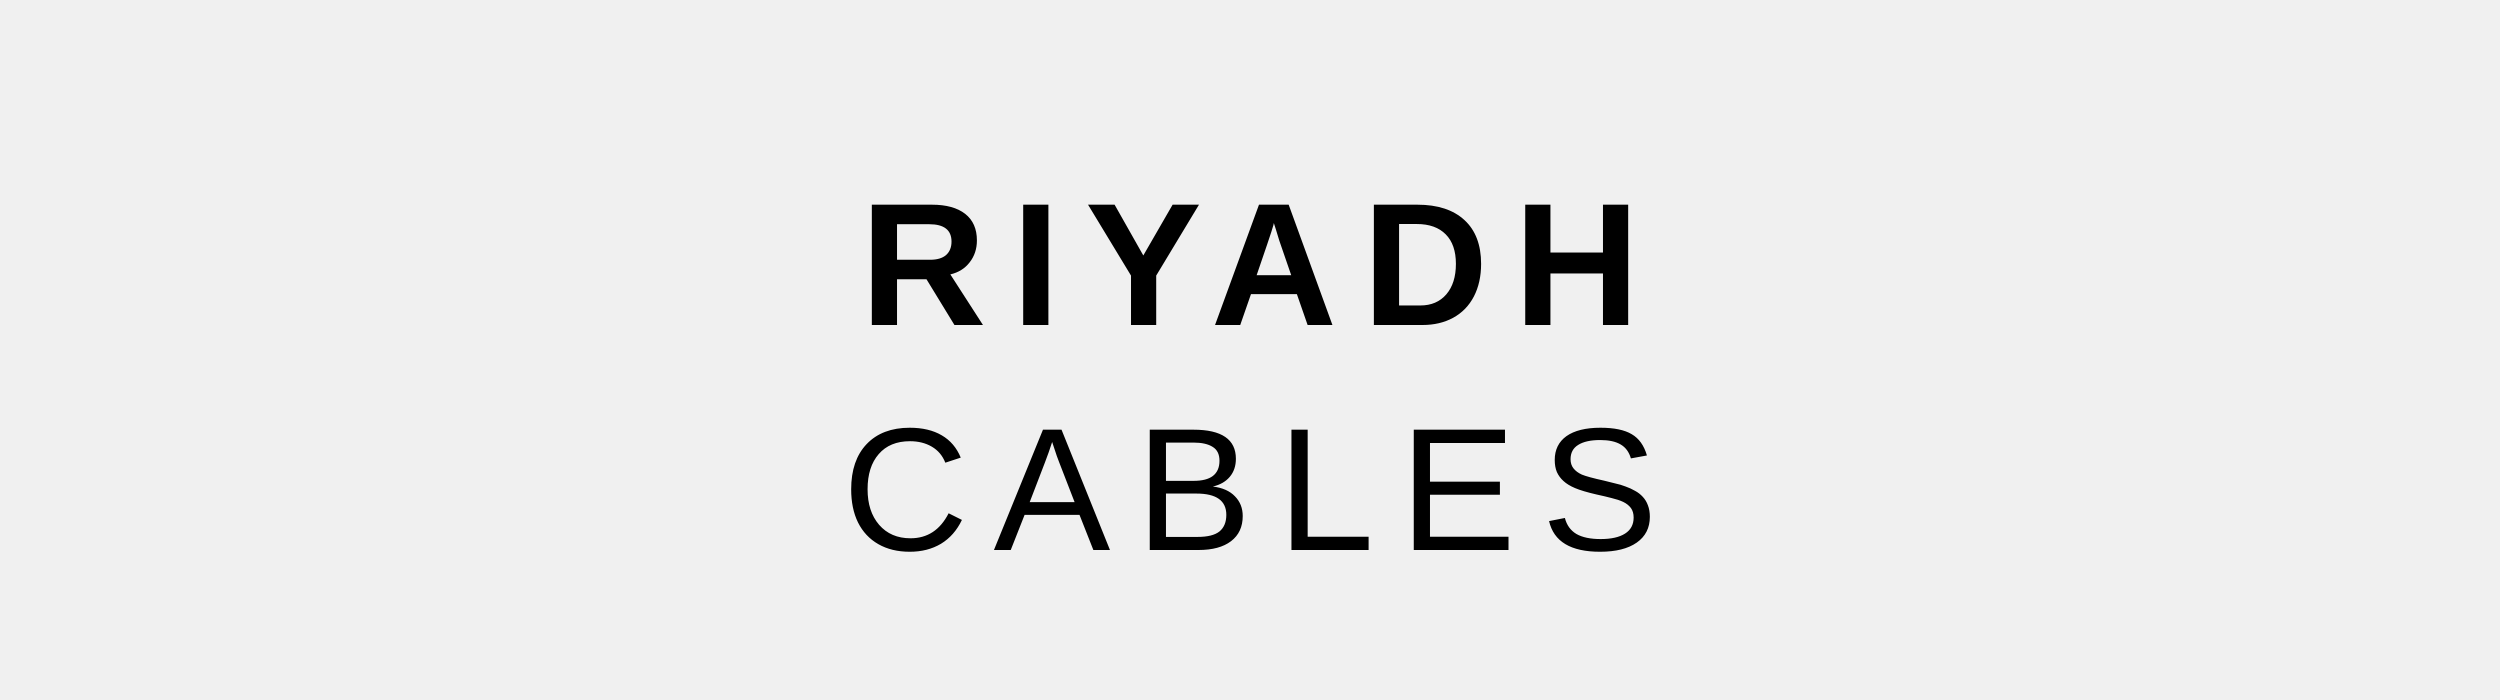
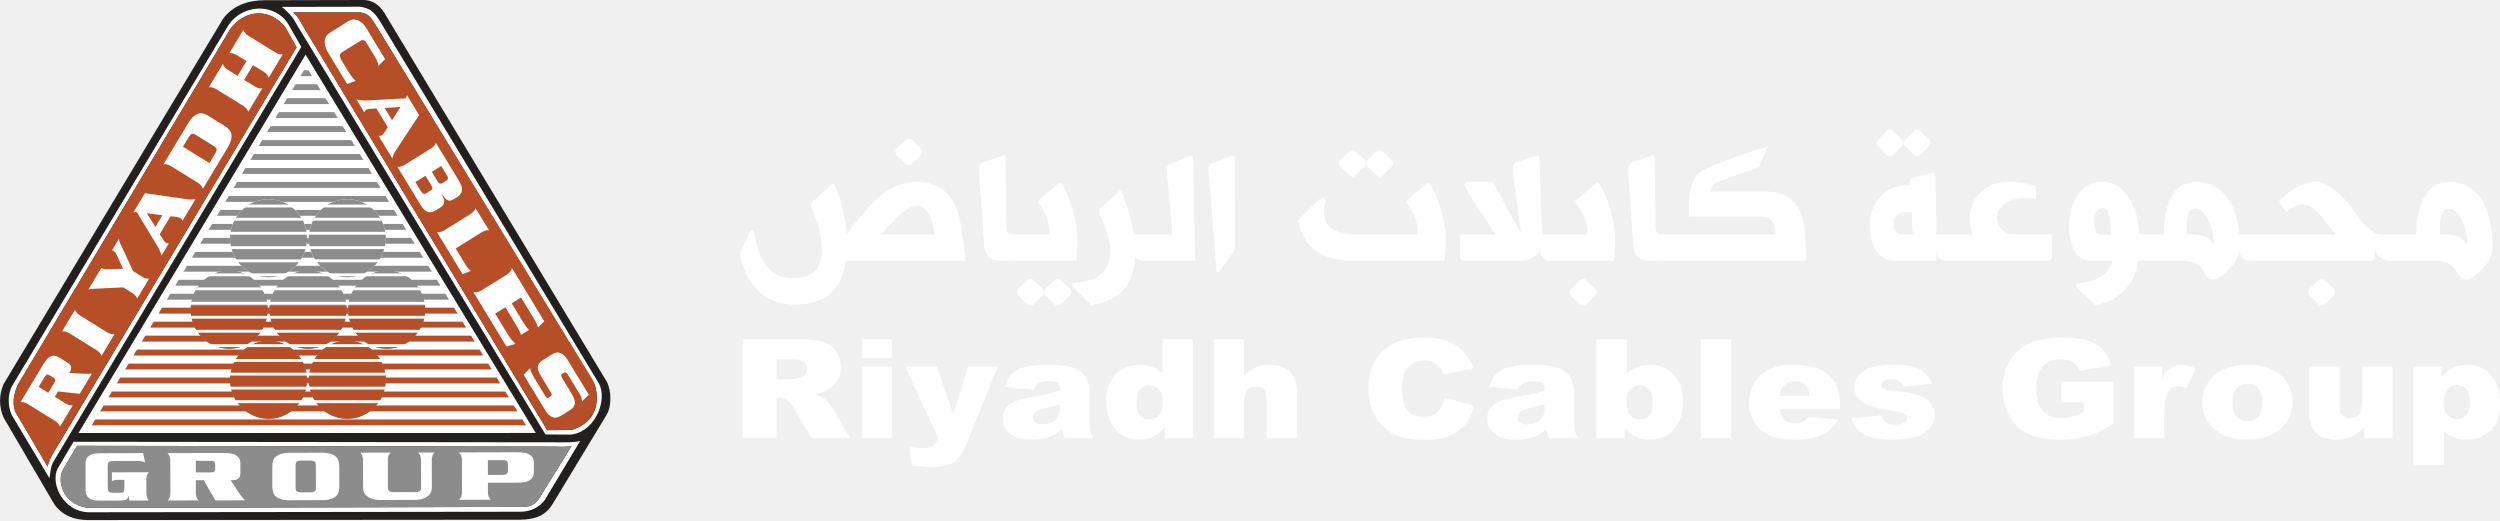
- <svg xmlns="http://www.w3.org/2000/svg" viewBox="0 0 200 56" fill="none">
-   <text x="100" y="26" font-family="Arial,Helvetica,sans-serif" font-size="14" font-weight="700" letter-spacing="2" fill="currentColor" text-anchor="middle">RIYADH</text>
-   <text x="100" y="44" font-family="Arial,Helvetica,sans-serif" font-size="14" font-weight="400" letter-spacing="2" fill="currentColor" text-anchor="middle">CABLES</text>
+ <svg xmlns="http://www.w3.org/2000/svg" id="Layer_1" data-name="Layer 1" viewBox="0 0 778.76 162">
+   <defs>
+     <style> .cls-1 { clip-path: url(#clippath-6); } .cls-2 { clip-path: url(#clippath-7); } .cls-3, .cls-4 { fill: #b64e27; } .cls-4, .cls-5, .cls-6, .cls-7 { fill-rule: evenodd; } .cls-8 { clip-path: url(#clippath-4); } .cls-9 { fill: #231f20; } .cls-10 { clip-path: url(#clippath-9); } .cls-11 { clip-path: url(#clippath-10); } .cls-12, .cls-5 { fill: #fff; } .cls-13 { clip-path: url(#clippath-11); } .cls-14 { fill: none; } .cls-15 { clip-path: url(#clippath-1); } .cls-16 { clip-path: url(#clippath-5); } .cls-17 { clip-path: url(#clippath-8); } .cls-18 { clip-path: url(#clippath-3); } .cls-19 { clip-path: url(#clippath-12); } .cls-20 { clip-path: url(#clippath-14); } .cls-21, .cls-6 { fill: #8c8c8c; } .cls-22 { clip-path: url(#clippath-2); } .cls-23 { clip-path: url(#clippath-13); } .cls-24 { clip-path: url(#clippath); } .cls-7 { fill: #221f1f; } </style>
+     <clipPath id="clippath">
+       <polygon class="cls-14" points="27.88 133.66 164.57 133.66 95.37 20.72 27.88 133.66" />
+     </clipPath>
+     <clipPath id="clippath-1">
+       <path class="cls-14" d="M108.46,96.47c0,6.69,5.38,12.16,11.98,12.16s11.98-5.47,11.98-12.16-5.38-12.16-11.98-12.16-11.98,5.46-11.98,12.16" />
+     </clipPath>
+     <clipPath id="clippath-2">
+       <polygon class="cls-14" points="27.88 133.66 164.57 133.66 95.37 20.72 27.88 133.66" />
+     </clipPath>
+     <clipPath id="clippath-3">
+       <path class="cls-14" d="M96.2,74.22c0,6.69,5.38,12.16,11.99,12.16s11.98-5.47,11.98-12.16-5.38-12.16-11.98-12.16-11.99,5.46-11.99,12.16" />
+     </clipPath>
+     <clipPath id="clippath-4">
+       <polygon class="cls-14" points="27.88 133.66 164.57 133.66 95.37 20.72 27.88 133.66" />
+     </clipPath>
+     <clipPath id="clippath-5">
+       <path class="cls-14" d="M71.67,74.22c0,6.69,5.39,12.16,11.99,12.16s11.98-5.47,11.98-12.16-5.38-12.16-11.98-12.16-11.99,5.46-11.99,12.16" />
+     </clipPath>
+     <clipPath id="clippath-6">
+       <polygon class="cls-14" points="27.88 133.66 164.57 133.66 95.37 20.72 27.88 133.66" />
+     </clipPath>
+     <clipPath id="clippath-7">
+       <path class="cls-14" d="M83.97,96.47c0,6.69,5.39,12.16,11.99,12.16s11.98-5.47,11.98-12.16-5.39-12.16-11.98-12.16-11.99,5.46-11.99,12.16" />
+     </clipPath>
+     <clipPath id="clippath-8">
+       <polygon class="cls-14" points="27.88 133.66 164.57 133.66 95.37 20.72 27.88 133.66" />
+     </clipPath>
+     <clipPath id="clippath-9">
+       <path class="cls-14" d="M59.39,96.47c0,6.69,5.38,12.16,11.99,12.16s11.98-5.47,11.98-12.16-5.39-12.16-11.98-12.16-11.99,5.46-11.99,12.16" />
+     </clipPath>
+     <clipPath id="clippath-10">
+       <polygon class="cls-14" points="27.88 133.66 164.57 133.66 95.37 20.72 27.88 133.66" />
+     </clipPath>
+     <clipPath id="clippath-11">
+       <path class="cls-14" d="M71.67,118.3c0,6.69,5.39,12.16,11.99,12.16s11.98-5.47,11.98-12.16-5.38-12.17-11.98-12.17-11.99,5.47-11.99,12.17" />
+     </clipPath>
+     <clipPath id="clippath-12">
+       <polygon class="cls-14" points="27.88 133.66 164.57 133.66 95.37 20.72 27.88 133.66" />
+     </clipPath>
+     <clipPath id="clippath-13">
+       <path class="cls-14" d="M96.2,118.3c0,6.69,5.38,12.16,11.99,12.16s11.98-5.47,11.98-12.16-5.38-12.17-11.98-12.17-11.99,5.47-11.99,12.17" />
+     </clipPath>
+     <clipPath id="clippath-14">
+       <polygon class="cls-14" points="27.88 133.66 164.57 133.66 95.37 20.72 27.88 133.66" />
+     </clipPath>
+   </defs>
+   <g>
+     <g>
+       <path class="cls-5" d="M70.68,6.15c.43-.53.88-1.01,1.39-1.47.5-.44,1.02-.84,1.58-1.21.46-.28.92-.54,1.41-.77.9-.4,1.79-.71,2.76-.96.88-.2,1.74-.35,2.64-.45.63-.05,1.26-.08,1.88-.1l31.01-.07c.38.03.74.07,1.12.14.35.09.69.2,1.05.34.34.17.65.33.96.55.33.23.63.48.93.77.31.33.59.65.87,1.01l.27.37,69.49,115.22c.66,1.38.89,2.87.94,4.38,0,1.57-.16,3.22-.92,4.62l-16.87,27.85c-.33.52-.66.99-1.07,1.46-.21.24-.44.47-.69.69-.65.55-1.29.96-2.06,1.31-.62.25-1.2.43-1.84.58-.98.2-1.94.29-2.93.34l-135.47.12c-.95-.03-1.85-.12-2.78-.29-.32-.07-.65-.14-.96-.23-1.16-.34-2.17-.81-3.16-1.49-.54-.4-1.02-.82-1.49-1.29-.3-.34-.59-.69-.86-1.06l-15.75-26.92c-.4-.96-.68-1.91-.85-2.92-.1-.7-.15-1.37-.14-2.08.03-.92.16-1.78.37-2.67.17-.6.36-1.16.59-1.74L70.46,6.44l.22-.29Z" />
+       <path class="cls-7" d="M69.51,5.81C72.39,1.92,76.93.11,82.34.07l31.04-.07c2.46.07,4.51,1.29,6.14,3.67l69.54,115.31c1.48,2.94,1.39,7.65,0,10.08l-16.66,27.51c-2.3,4.09-5.63,5.21-10.17,5.32l-135.1.11c-4.14-.1-7.69-1.41-10.19-4.88l-15.82-27.03c-1.47-3.46-1.48-6.93-.03-10.4L69.51,5.81Z" />
+       <path class="cls-5" d="M93.85,14.61l-4.08-7.15c-4.16-6.61-14.13-6.27-18.61.37L3.54,120.6c-1.02,2.47-1.19,5.61.05,8.55l11.81,19.8c.34-1.73.3-3.65,1.39-5.38L93.85,14.61ZM92.37,14.72l-3.47-6.16c-4.76-6.16-12.61-5.67-17.13.43L5.68,119.64c-1.34,2.86-1.95,5.71-.94,8.56l10.09,17.16c.33-1.67,1.19-3.35,2.25-5.03L92.37,14.72Z" />
+       <path class="cls-5" d="M24.04,138.87l-4.43,7.4c-2.32,4.71,1.14,11.71,8.54,11.96l132.82-.33c3.11,0,4.86.12,6.73-2.24l10.39-16.81c-1.59.5-3.68.29-5.64.26l-148.41-.24ZM22.9,137.61l-4.95,8.35c-2.38,4.84,1.91,13.44,9.58,13.61l134.42-.16c3.19,0,5.98-1.22,7.8-3.74l10.98-18.33c-1.62.51-4.5.48-6.52.44l-151.31-.17Z" />
+       <path class="cls-5" d="M169.92,135.33l8.1.04c7.64-1.1,11.22-10.93,8.56-15.89L118.08,6.15c-1.79-2.62-2.92-3.64-5.98-4.05l-24.3.05c1.35,1.1,3.46,3,4.52,5.31l77.6,127.87ZM170.47,134l7.5-.05c6.46-1.83,9.28-7.2,7.35-14.01L117.39,8.39c-1.73-2.53-2.15-4.11-5.12-4.52h-20.88c1.32,1.06,2.28,2.95,3.26,4.69l75.81,125.44Z" />
+       <polygon class="cls-5" points="95.19 17.03 24.45 134.88 166.89 134.87 95.19 17.03" />
+       <path class="cls-4" d="M92.37,14.72l-3.47-6.16c-4.76-6.16-12.61-5.67-17.13.43L5.68,119.64c-1.34,2.86-1.95,5.71-.94,8.56l10.09,17.16c.33-1.67,1.09-3.35,2.15-5.03L92.37,14.72Z" />
+       <path class="cls-4" d="M170.47,134l7.05-.05c7.23-1.44,10.27-8.62,7.18-15.5L117.39,8.39c-1.73-2.53-2.15-4.11-5.12-4.52h-20.88c1.32,1.06,2.28,2.95,3.26,4.69l75.81,125.44Z" />
+       <path class="cls-6" d="M24.04,138.87l-4.43,7.4c-2.32,4.71,1.14,11.71,8.54,11.96l132.82-.32c3.11,0,4.87.13,6.73-2.24l10.39-16.81c-1.58.5-3.68.29-5.63.26l-148.42-.24Z" />
+       <path class="cls-5" d="M151.99,147.94h4.13c.91,0,1.5-.11,1.76-.32.24-.2.37-.67.36-1.41v-1.16c0-.72-.12-1.19-.33-1.4-.21-.21-.67-.32-1.38-.32h-4.56s.02,4.61.02,4.61ZM151.99,150.37v3.11c.06.97.36,1.69.93,2.19l-9.89.03c.54-.51.86-1.25.89-2.2l-.02-10.39c-.05-.94-.35-1.66-.91-2.18l17.61-.05c1.21,0,2.13.05,2.74.15.62.1,1.14.29,1.6.57.87.51,1.32,1.3,1.36,2.33v3.36c-.03,1.03-.48,1.81-1.34,2.33-.45.28-.98.48-1.6.58-.61.1-1.54.16-2.74.16h-8.63ZM121.67,140.98c-.52.49-.8,1.22-.84,2.19v8.41c.01.65.1,1.08.27,1.29.31.3.9.45,1.77.44h6.28c.83-.02,1.37-.13,1.63-.34.26-.22.39-.69.39-1.41l-.03-8.41c-.05-.96-.33-1.69-.86-2.19h5.07c-.52.48-.81,1.21-.85,2.18l.03,8.35c0,.77-.1,1.37-.27,1.8-.18.43-.5.84-.99,1.23-.93.78-2.25,1.19-3.94,1.21l-11.01.02c-1.7,0-3.02-.41-3.96-1.19-.48-.38-.81-.79-.98-1.22-.19-.42-.28-1.03-.28-1.8l-.02-8.35c-.04-.95-.33-1.68-.86-2.19l9.45-.02ZM92.08,145.21v6.44c0,.64.09,1.07.24,1.29.29.3.85.44,1.65.43h2.56c.78,0,1.29-.12,1.54-.33.23-.21.35-.69.35-1.41l-.02-6.43c0-.65-.09-1.07-.24-1.29-.29-.3-.84-.45-1.65-.44h-2.83c-.64.01-1.07.13-1.28.36-.22.24-.32.7-.32,1.38M89.68,141.05l11.11-.02c.73,0,1.44.11,2.13.32.69.21,1.26.51,1.68.88.7.57,1.07,1.59,1.08,3.02l.02,6.31c0,1.44-.36,2.45-1.07,3.03-.42.38-.97.67-1.66.88-.69.22-1.41.33-2.14.33l-11.1.03c-.74,0-1.46-.11-2.15-.32-.69-.22-1.24-.51-1.67-.87-.7-.58-1.06-1.6-1.08-3.03v-6.31c0-1.43.36-2.45,1.06-3.02.41-.37.97-.67,1.66-.89.68-.22,1.4-.33,2.15-.33M60.99,147.16h4.43c.68,0,1.12-.09,1.32-.25.19-.16.3-.5.3-1.06v-.72c0-.73-.11-1.18-.29-1.34-.2-.16-.72-.24-1.56-.24h-4.21s.01,3.61.01,3.61ZM63.44,149.59h-2.44s0,4.11,0,4.11c.04.95.33,1.69.87,2.18l-9.66.02c.53-.51.83-1.24.87-2.18l-.03-10.4c-.04-.95-.34-1.67-.87-2.18l17.14-.04c1.18,0,2.08.05,2.68.15.6.09,1.12.29,1.56.57.85.52,1.28,1.29,1.32,2.33v3.18c0,.68-.12,1.17-.37,1.46-.42.53-1.15.8-2.15.8-.13,0-.31,0-.55-.02l2.86,4.28c.51.77,1.04,1.44,1.62,2l-9.17.03-3.68-6.29ZM44.59,141.15l.62,2.89c-.44-.2-.83-.33-1.15-.38-.32-.05-.92-.07-1.81-.07h-6.91c-.74.02-1.23.13-1.45.34-.23.22-.34.7-.34,1.42l.03,6.43c0,.64.07,1.07.22,1.29.28.3.8.44,1.55.44h1.97c.57,0,.96-.1,1.14-.29.19-.2.28-.59.28-1.19v-2.55h-1.73c-.5,0-.9.02-1.18.07-.28.04-.61.14-.98.27v-2.68l11.49-.04c-.45.5-.71,1.22-.76,2.2l.02,4.43c.04.97.3,1.7.76,2.19h-6c-.14-.4-.26-.93-.34-1.59-.06.63-.3,1.06-.73,1.28-.43.22-1.27.32-2.51.32l-5.27.02c-1.03,0-1.81-.05-2.33-.15-.52-.1-.99-.3-1.36-.56-.75-.52-1.13-1.3-1.15-2.34l-.03-8.64c.03-1.04.4-1.83,1.15-2.34.39-.27.84-.47,1.36-.58.51-.09,1.3-.15,2.32-.15l13.13-.04Z" />
+       <path class="cls-5" d="M78.81,20.3l-2.76,4.59,3.45,2.13c.83.47,1.58.63,2.23.48l-4.42,7.34c-.18-.67-.65-1.27-1.43-1.79l-8.65-5.36c-.8-.46-1.55-.61-2.21-.47l4.41-7.34c.16.66.64,1.26,1.43,1.79l3.16,1.96,2.77-4.59-3.17-1.96c-.82-.47-1.57-.62-2.21-.47l4.41-7.34c.17.65.64,1.26,1.42,1.78l8.65,5.35c.82.48,1.56.62,2.21.48l-4.41,7.34c-.17-.67-.64-1.26-1.44-1.79l-3.44-2.14ZM63.2,58.82c-.18-.68-.65-1.28-1.41-1.79l-8.66-5.36c-.8-.46-1.55-.6-2.23-.46l7.96-13.24c.38-.62.82-1.16,1.36-1.63.52-.46,1.05-.79,1.57-.94.84-.3,1.87-.08,3.06.65l5.24,3.26c1.19.74,1.85,1.57,1.99,2.46.09.54.06,1.16-.12,1.85-.16.69-.44,1.35-.8,1.97l-7.96,13.23ZM65.24,50.8l1.73-2.89c.4-.66.56-1.14.51-1.45-.06-.32-.39-.66-1-1.03l-5.35-3.32c-.54-.33-.94-.48-1.19-.46-.41.09-.8.47-1.21,1.15l-1.74,2.89,8.23,5.1ZM41.55,66.15l3.6-5.97,13.7,1.96c.68.07,1.38.01,2.08-.15l-4.1,6.82c-.1-.38-.31-.66-.61-.85-.34-.2-.8-.34-1.41-.41l-1.69-.18-3.36,5.57,1.19,1.89c.22.36.46.61.7.76.2.13.52.2.95.24l-2.28,3.8c-.25-.97-.7-1.99-1.34-3.06l-6.37-10.51c-.36-.04-.72,0-1.06.09M50.59,67.05l-4.85-.62,2.66,4.25,2.19-3.64ZM38.32,83.7l-1.94-4.23c-.29-.62-.65-1.08-1.07-1.34-.08-.05-.21-.12-.4-.21l2.18-3.6c0,.37.05.7.14.99.09.29.31.77.67,1.45l3.55,7.68,2.85,1.78c.82.47,1.54.66,2.16.57l-3.73,6.2c-.2-.6-.7-1.17-1.49-1.69l-2.85-1.77-8,.37c-1.23.03-2.19.12-2.85.27l4.05-6.73c.34.21.66.35.96.4.29.06.75.08,1.32.05l4.44-.19ZM35.67,104.1l-4.06,6.76c-.2-.64-.68-1.22-1.45-1.74l-8.65-5.36c-.8-.46-1.54-.63-2.19-.52l4.06-6.75c.18.63.67,1.2,1.46,1.73l8.65,5.37c.83.46,1.55.64,2.18.51M18.08,121.93l-1,1.68,3.42,2.11c.81.47,1.54.64,2.18.53l-4.01,6.64c-.2-.63-.69-1.21-1.45-1.72l-8.65-5.36c-.8-.46-1.53-.63-2.18-.53l7.08-11.77c.49-.81.9-1.4,1.24-1.76.32-.36.7-.62,1.12-.77.77-.31,1.61-.21,2.48.3l2.66,1.64c.56.34.91.69,1.06,1,.26.57.17,1.2-.24,1.89-.06.08-.13.21-.25.36l4.76.25c.84.06,1.62.04,2.33-.06l-3.79,6.3-6.75-.72ZM15.04,122.36l1.83-3.04c.29-.46.39-.81.35-1.03-.04-.22-.29-.48-.75-.75l-.6-.38c-.61-.37-1.02-.54-1.24-.49-.21.05-.49.36-.84.94l-1.75,2.9,3,1.85Z" />
+       <path class="cls-5" d="M183.42,122.95l-2.11,2.08c-.04-.79-.26-1.5-.63-2.12l-.44-.7-3.3-5.42c-.23-.39-.45-.64-.64-.75-.18-.1-.39-.08-.62.07l-.42.26c-.29.19-.46.39-.46.59,0,.2.17.58.49,1.12l2.36,3.87c.61,1,1.01,1.73,1.19,2.22.2.49.27.95.24,1.38-.06.84-.52,1.55-1.39,2.11l-3.28,2.04c-.84.49-1.69.54-2.52.16-.45-.22-.84-.5-1.17-.86-.32-.37-.77-1-1.31-1.9l-6.31-10.39,2.06-2.05c.07.55.21,1.04.41,1.47.19.42.6,1.16,1.22,2.19l2.77,4.56c.34.55.54.87.64.95.13.1.24.15.34.15.11,0,.26-.07.46-.19l.38-.24c.29-.18.46-.35.49-.5.04-.16-.03-.39-.2-.67l-2.68-4.43c-.57-.94-.98-1.66-1.18-2.18-.21-.51-.31-.97-.31-1.37.03-.83.51-1.55,1.45-2.15l3.29-2.05c.85-.49,1.69-.53,2.53-.15.45.2.86.5,1.17.86.33.36.76.99,1.32,1.9l6.17,10.18ZM162.3,92.67l-2.9,1.82,3.5,5.76c.7,1.15,1.34,2,1.9,2.52l-2.57,1.6c-.03-.5-.37-1.29-.99-2.34l-3.83-6.31-3.15,1.96,4.23,6.99c.4.64,1.07,1.44,2.05,2.43l-2.77.86-10.33-17.02c.7.22,1.47.12,2.26-.32l8.45-5.26c.75-.52,1.19-1.15,1.3-1.9l10.09,16.62-1.92,1.96c-.23-.65-.42-1.14-.58-1.48-.17-.33-.56-1.01-1.17-2.03l-3.56-5.87ZM146.8,84.36l-2.73,1.03-7.95-13.08c.65.13,1.38-.04,2.16-.49l8.45-5.26c.75-.51,1.22-1.09,1.4-1.73l4.22,6.94c-.62-.14-1.35.03-2.15.49l-8.26,5.13,3.26,5.35c.5.81,1.04,1.34,1.6,1.62M129.39,56.71l1.61,2.65c.37.6.7.95,1.04,1.05.12.03.25.02.35-.02.11-.04.34-.15.64-.35l.56-.36c.42-.26.68-.43.82-.55.13-.11.22-.24.27-.38.05-.14.04-.28,0-.41-.06-.14-.2-.4-.44-.79l-1.7-2.8-3.13,1.95ZM134.51,53.52l1.78,2.94c.27.44.53.69.77.75.26.06.61-.07,1.07-.35l.48-.3c.51-.32.81-.6.91-.83.09-.24.02-.56-.21-.95l-1.87-3.08-2.93,1.82ZM137.21,59.96c.45.75.75,1.32.92,1.75.16.42.23.82.22,1.19-.03.68-.41,1.27-1.16,1.73l-1.65,1.03c-.86.5-1.67.6-2.45.29-.4-.16-.76-.42-1.11-.78-.33-.36-.74-.94-1.23-1.74l-6.98-11.5c.65.11,1.35-.06,2.14-.51l8.45-5.25c.75-.51,1.22-1.08,1.41-1.71l6.98,11.51c.49.8.8,1.43.97,1.89.17.46.23.9.19,1.35-.07.84-.52,1.53-1.36,2.09l-1.19.74c-.47.29-.87.45-1.18.48-.31.02-.64-.08-1-.31-.5-.36-1.17-1.11-1.98-2.26M122.12,37.44l2.62-4.13-4.92.33,2.3,3.8ZM126.77,29.62l3.78,6.23-7.58,11.55c-.36.59-.61,1.26-.75,1.98l-4.32-7.11c.38.09.72.04,1.02-.15.33-.2.65-.56.95-1.07l.89-1.45-3.53-5.82-2.19.15c-.42.03-.74.12-.97.27-.2.12-.41.38-.62.76l-2.4-3.96c.96.24,2.06.34,3.28.28l12.06-.63c.19-.31.3-.66.36-1.01h.01ZM119.97,18.44l-2.13,2.1c-.03-.53-.13-1-.29-1.4-.16-.4-.51-1.04-1.05-1.92l-2.05-3.39c-.29-.48-.52-.81-.67-.98-.15-.17-.33-.28-.51-.34-.18-.05-.37-.05-.54,0-.17.05-.48.21-.89.47l-5.1,3.17c-.56.34-.85.73-.87,1.14-.01.4.22,1.03.73,1.87l1.95,3.19c.73,1.22,1.48,2.17,2.24,2.85l-2.66.97-6.01-9.91c-.81-1.34-1.1-2.59-.93-3.73.08-.57.26-1.04.53-1.39.25-.37.71-.75,1.33-1.13l5.13-3.2c.63-.38,1.16-.62,1.59-.7.45-.08.94-.02,1.48.16,1.09.34,2.06,1.19,2.88,2.52l5.84,9.64Z" />
+       <polygon class="cls-5" points="95.37 20.72 164.57 133.66 27.88 133.66 95.37 20.72" />
+     </g>
+     <g class="cls-24">
+       <rect class="cls-3" x="24.59" y="130.66" width="144.98" height="1.83" />
+       <rect class="cls-3" x="24.59" y="126.31" width="144.98" height="1.84" />
+       <rect class="cls-3" x="24.59" y="121.96" width="144.98" height="1.84" />
+       <rect class="cls-3" x="24.59" y="117.6" width="144.98" height="1.84" />
+       <path class="cls-4" d="M24.59,113.26h144.98v1.84c-48.33,0-96.66,0-144.98,0v-1.84Z" />
+       <rect class="cls-3" x="24.59" y="108.91" width="144.98" height="1.84" />
+       <rect class="cls-3" x="24.59" y="104.56" width="144.98" height="1.84" />
+       <rect class="cls-3" x="24.59" y="100.2" width="144.98" height="1.84" />
+       <rect class="cls-3" x="24.59" y="95.85" width="144.98" height="1.84" />
+       <rect class="cls-21" x="24.59" y="91.5" width="144.98" height="1.84" />
+       <rect class="cls-21" x="24.59" y="87.15" width="144.98" height="1.84" />
+       <rect class="cls-21" x="24.59" y="82.8" width="144.98" height="1.83" />
+       <rect class="cls-21" x="24.59" y="78.45" width="144.98" height="1.83" />
+       <rect class="cls-21" x="24.59" y="74.1" width="144.98" height="1.83" />
+       <rect class="cls-21" x="24.59" y="69.75" width="144.98" height="1.84" />
+       <path class="cls-6" d="M24.59,65.39h144.98v1.84c-48.33,0-96.66,0-144.98,0v-1.84Z" />
+       <rect class="cls-21" x="24.59" y="61.05" width="144.98" height="1.83" />
+       <rect class="cls-21" x="24.59" y="56.7" width="144.98" height="1.84" />
+       <rect class="cls-21" x="24.59" y="52.34" width="144.98" height="1.84" />
+       <rect class="cls-21" x="24.59" y="47.99" width="144.98" height="1.84" />
+       <rect class="cls-21" x="24.59" y="43.64" width="144.98" height="1.84" />
+       <rect class="cls-21" x="24.59" y="39.29" width="144.98" height="1.83" />
+       <rect class="cls-21" x="24.59" y="34.94" width="144.98" height="1.83" />
+       <rect class="cls-21" x="24.59" y="30.59" width="144.98" height="1.83" />
+       <rect class="cls-21" x="24.59" y="26.23" width="144.98" height="1.84" />
+       <rect class="cls-21" x="24.59" y="21.88" width="144.98" height="1.84" />
+       <path class="cls-6" d="M120.44,84.31c6.61,0,11.98,5.46,11.98,12.16s-5.38,12.16-11.98,12.16-11.98-5.47-11.98-12.16,5.38-12.16,11.98-12.16" />
+     </g>
+     <g class="cls-15">
+       <rect class="cls-3" x="105.58" y="95.26" width="27.55" height="15.02" />
+       <rect class="cls-21" x="105.58" y="82.31" width="27.55" height="12.95" />
+     </g>
+     <g class="cls-22">
+       <path class="cls-5" d="M108.18,62.06c6.6,0,11.98,5.46,11.98,12.16s-5.38,12.16-11.98,12.16-11.99-5.47-11.99-12.16,5.38-12.16,11.99-12.16" />
+     </g>
+     <g class="cls-18">
+       <rect class="cls-21" x="94.87" y="59.55" width="26.7" height="29.76" />
+     </g>
+     <g class="cls-8">
+       <path class="cls-5" d="M83.66,62.06c6.6,0,11.98,5.46,11.98,12.16s-5.38,12.16-11.98,12.16-11.99-5.47-11.99-12.16,5.39-12.16,11.99-12.16" />
+     </g>
+     <g class="cls-16">
+       <rect class="cls-21" x="68.5" y="59.55" width="29.17" height="29.92" />
+     </g>
+     <g class="cls-1">
+       <path class="cls-6" d="M95.95,84.31c6.6,0,11.99,5.46,11.99,12.16s-5.39,12.16-11.99,12.16-11.99-5.47-11.99-12.16,5.39-12.16,11.99-12.16" />
+     </g>
+     <g class="cls-2">
+       <rect class="cls-3" x="80.03" y="95.26" width="31.16" height="16.65" />
+       <rect class="cls-21" x="80.03" y="82.8" width="31.16" height="12.46" />
+     </g>
+     <g class="cls-17">
+       <path class="cls-6" d="M71.38,84.31c6.59,0,11.98,5.46,11.98,12.16s-5.39,12.16-11.98,12.16-11.99-5.47-11.99-12.16,5.38-12.16,11.99-12.16" />
+     </g>
+     <g class="cls-10">
+       <rect class="cls-3" x="58.68" y="95.26" width="28.28" height="15.67" />
+       <rect class="cls-21" x="58.68" y="82.16" width="28.28" height="13.11" />
+     </g>
+     <g class="cls-11">
+       <path class="cls-6" d="M83.66,106.13c6.6,0,11.98,5.47,11.98,12.16s-5.38,12.16-11.98,12.16-11.99-5.47-11.99-12.16,5.39-12.16,11.99-12.16" />
+     </g>
+     <g class="cls-13">
+       <rect class="cls-3" x="69.15" y="101.34" width="29.66" height="32.96" />
+     </g>
+     <g class="cls-19">
+       <path class="cls-6" d="M108.18,106.13c6.6,0,11.98,5.47,11.98,12.16s-5.38,12.16-11.98,12.16-11.99-5.47-11.99-12.16,5.38-12.16,11.99-12.16" />
+     </g>
+     <g class="cls-23">
+       <rect class="cls-3" x="92.06" y="104.59" width="30.33" height="27.48" />
+     </g>
+     <g class="cls-20">
+       <rect class="cls-12" x="71.37" y="124.67" width="49.56" height=".9" />
+       <rect class="cls-12" x="69.09" y="120.44" width="54.1" height=".9" />
+       <rect class="cls-12" x="69.71" y="116.08" width="52.34" height=".9" />
+       <rect class="cls-12" x="70.85" y="111.84" width="50.2" height=".9" />
+       <rect class="cls-12" x="65.68" y="107.22" width="61.67" height=".9" />
+       <rect class="cls-12" x="60.13" y="102.73" width="71.89" height=".9" />
+       <rect class="cls-12" x="57.49" y="98.37" width="75.92" height=".9" />
+       <rect class="cls-12" x="57.36" y="94.01" width="76.17" height=".9" />
+       <rect class="cls-12" x="59" y="89.52" width="73.65" height=".9" />
+       <rect class="cls-12" x="59" y="85.16" width="73.65" height=".9" />
+       <rect class="cls-12" x="60.64" y="80.8" width="70.12" height=".9" />
+       <rect class="cls-12" x="63.79" y="76.69" width="62.67" height=".9" />
+       <rect class="cls-12" x="65.17" y="72.2" width="61.16" height=".9" />
+       <rect class="cls-12" x="68.2" y="67.85" width="54.36" height=".89" />
+       <rect class="cls-12" x="70.35" y="63.73" width="51.2" height=".9" />
+     </g>
+   </g>
+   <g>
+     <g>
+       <path class="cls-9" d="M231.37,136.45v-30.77h17.43c3.23,0,5.7.25,7.41.76s3.09,1.44,4.13,2.8c1.05,1.37,1.57,3.03,1.57,4.99,0,1.71-.4,3.18-1.2,4.42-.8,1.24-1.9,2.24-3.3,3.01-.89.49-2.12.9-3.67,1.22,1.25.38,2.15.76,2.72,1.13.38.25.94.79,1.67,1.62.73.83,1.22,1.46,1.46,1.91l5.07,8.92h-11.82l-5.59-9.4c-.71-1.22-1.34-2.01-1.89-2.37-.75-.48-1.61-.71-2.56-.71h-.92v12.49h-10.5ZM241.88,118.15h4.41c.48,0,1.4-.14,2.77-.42.69-.13,1.26-.45,1.7-.97s.66-1.11.66-1.78c0-.99-.35-1.76-1.04-2.29s-1.99-.8-3.9-.8h-4.6v6.25Z" style="fill: rgb(255, 255, 255);" />
+       <path class="cls-9" d="M268.49,105.68h9.4v5.82h-9.4v-5.82ZM268.49,114.16h9.4v22.29h-9.4v-22.29Z" style="fill: rgb(255, 255, 255);" />
+       <path class="cls-9" d="M281.95,114.16h9.92l5.06,14.84,4.7-14.84h9.26l-9.73,23.82c-1.11,2.72-2.24,4.55-3.39,5.5-1.63,1.35-4.12,2.02-7.46,2.02-1.35,0-3.45-.17-6.28-.5l-.74-5.96c1.35.39,2.86.59,4.52.59,1.11,0,2-.23,2.69-.69.68-.46,1.27-1.29,1.74-2.48l-10.29-22.29Z" style="fill: rgb(255, 255, 255);" />
+       <path class="cls-9" d="M322.05,121.38l-8.98-.86c.34-1.43.83-2.55,1.47-3.37.64-.82,1.56-1.53,2.76-2.13.86-.43,2.05-.77,3.55-1.01s3.14-.36,4.9-.36c2.82,0,5.08.14,6.79.43s3.13.89,4.27,1.79c.8.63,1.43,1.52,1.89,2.68.46,1.16.69,2.26.69,3.31v9.84c0,1.05.07,1.87.22,2.47.15.6.46,1.35.96,2.28h-8.82c-.35-.57-.59-1.01-.69-1.31-.11-.3-.22-.77-.32-1.42-1.23,1.08-2.46,1.85-3.67,2.31-1.66.62-3.59.92-5.8.92-2.92,0-5.15-.62-6.66-1.85s-2.27-2.75-2.27-4.55c0-1.69.55-3.09,1.64-4.18s3.11-1.9,6.05-2.44c3.53-.64,5.81-1.09,6.86-1.35,1.05-.26,2.16-.6,3.33-1.02,0-1.05-.24-1.78-.72-2.2-.48-.42-1.32-.63-2.52-.63-1.54,0-2.69.22-3.46.67-.6.35-1.09,1.01-1.46,1.97ZM330.2,125.87c-1.29.42-2.64.79-4.04,1.11-1.91.46-3.12.92-3.63,1.36-.52.46-.79.99-.79,1.57,0,.67.26,1.22.77,1.65s1.27.64,2.28.64,2.02-.23,2.92-.69,1.54-1.02,1.92-1.69c.38-.66.57-1.53.57-2.59v-1.37Z" style="fill: rgb(255, 255, 255);" />
+       <path class="cls-9" d="M371.6,105.68v30.77h-8.8v-3.3c-1.23,1.4-2.36,2.34-3.37,2.83-1.36.64-2.86.97-4.53.97-3.34,0-5.89-1.16-7.65-3.46-1.76-2.31-2.64-5.11-2.64-8.42,0-3.7.97-6.52,2.92-8.48s4.42-2.94,7.42-2.94c1.46,0,2.79.22,3.98.67,1.19.45,2.25,1.12,3.18,2.01v-10.66h9.49ZM362.18,125.24c0-1.75-.41-3.05-1.22-3.92-.82-.86-1.85-1.29-3.1-1.29-1.09,0-2.01.41-2.75,1.24-.74.83-1.11,2.21-1.11,4.16,0,1.82.38,3.15,1.14,4,.76.85,1.7,1.27,2.83,1.27,1.2,0,2.2-.43,3-1.28.8-.85,1.2-2.25,1.2-4.18Z" style="fill: rgb(255, 255, 255);" />
+       <path class="cls-9" d="M378.08,105.68h9.4v11.34c1.28-1.2,2.55-2.06,3.81-2.58,1.26-.52,2.75-.78,4.48-.78,2.55,0,4.57.71,6.04,2.12,1.47,1.41,2.2,3.58,2.2,6.51v14.17h-9.44v-12.26c0-1.4-.28-2.39-.85-2.97-.57-.58-1.37-.87-2.4-.87-1.14,0-2.06.39-2.77,1.18s-1.06,2.19-1.06,4.22v10.71h-9.4v-30.77Z" style="fill: rgb(255, 255, 255);" />
+       <path class="cls-9" d="M450.06,123.86l9.17,2.52c-.62,2.34-1.58,4.29-2.91,5.86s-2.97,2.75-4.93,3.55c-1.96.8-4.46,1.2-7.49,1.2-3.68,0-6.68-.49-9.02-1.46-2.33-.97-4.35-2.68-6.04-5.13-1.69-2.45-2.54-5.58-2.54-9.4,0-5.09,1.49-9,4.47-11.74,2.98-2.73,7.19-4.1,12.64-4.1,4.26,0,7.62.78,10.06,2.35,2.44,1.57,4.25,3.97,5.44,7.22l-9.24,1.87c-.32-.94-.66-1.62-1.02-2.06-.58-.73-1.3-1.29-2.15-1.68-.85-.39-1.79-.59-2.84-.59-2.37,0-4.19.87-5.45,2.6-.96,1.29-1.43,3.31-1.43,6.06,0,3.41.57,5.75,1.71,7.01s2.74,1.9,4.8,1.9,3.51-.51,4.54-1.53c1.02-1.02,1.77-2.51,2.23-4.45Z" style="fill: rgb(255, 255, 255);" />
+       <path class="cls-9" d="M473.01,121.38l-8.98-.86c.34-1.43.83-2.55,1.46-3.37.64-.82,1.56-1.53,2.76-2.13.86-.43,2.05-.77,3.56-1.01,1.51-.24,3.14-.36,4.9-.36,2.82,0,5.08.14,6.79.43s3.13.89,4.27,1.79c.8.63,1.43,1.52,1.89,2.68.46,1.16.69,2.26.69,3.31v9.84c0,1.05.07,1.87.22,2.47.15.6.46,1.35.96,2.28h-8.82c-.36-.57-.59-1.01-.69-1.31s-.22-.77-.32-1.42c-1.23,1.08-2.46,1.85-3.67,2.31-1.66.62-3.59.92-5.8.92-2.92,0-5.15-.62-6.66-1.85-1.52-1.23-2.28-2.75-2.28-4.55,0-1.69.55-3.09,1.64-4.18,1.09-1.09,3.11-1.9,6.05-2.44,3.52-.64,5.81-1.09,6.86-1.35,1.05-.26,2.15-.6,3.32-1.02,0-1.05-.24-1.78-.72-2.2-.48-.42-1.32-.63-2.52-.63-1.54,0-2.69.22-3.46.67-.6.35-1.09,1.01-1.46,1.97ZM481.16,125.87c-1.29.42-2.64.79-4.04,1.11-1.91.46-3.12.92-3.62,1.36-.52.46-.79.99-.79,1.57,0,.67.26,1.22.77,1.65.52.43,1.27.64,2.27.64s2.02-.23,2.92-.69,1.54-1.02,1.92-1.69c.38-.66.56-1.53.56-2.59v-1.37Z" style="fill: rgb(255, 255, 255);" />
+       <path class="cls-9" d="M497.25,105.68h9.49v10.66c.94-.9,2-1.57,3.2-2.01,1.19-.45,2.51-.67,3.96-.67,2.99,0,5.46.98,7.41,2.93s2.93,4.75,2.93,8.41c0,2.44-.45,4.58-1.34,6.43-.89,1.85-2.13,3.24-3.71,4.16-1.58.91-3.33,1.37-5.25,1.37-1.65,0-3.16-.32-4.53-.97-1.03-.5-2.16-1.45-3.37-2.83v3.3h-8.8v-30.77ZM506.67,125.24c0,1.92.4,3.31,1.19,4.17.79.86,1.8,1.29,3.01,1.29,1.12,0,2.07-.42,2.83-1.27.76-.85,1.14-2.27,1.14-4.27,0-1.76-.37-3.06-1.12-3.88-.75-.82-1.65-1.24-2.71-1.24-1.28,0-2.32.43-3.13,1.29-.81.86-1.21,2.17-1.21,3.92Z" style="fill: rgb(255, 255, 255);" />
+       <path class="cls-9" d="M529.82,105.68h9.42v30.77h-9.42v-30.77Z" style="fill: rgb(255, 255, 255);" />
+       <path class="cls-9" d="M573.23,127.43h-18.84c.17,1.37.58,2.39,1.22,3.06.91.97,2.09,1.45,3.56,1.45.92,0,1.8-.21,2.63-.63.51-.27,1.05-.73,1.64-1.41l9.26.78c-1.42,2.24-3.13,3.84-5.13,4.82-2,.97-4.87,1.46-8.61,1.46-3.25,0-5.8-.42-7.67-1.25-1.86-.83-3.41-2.15-4.63-3.97-1.22-1.81-1.84-3.94-1.84-6.39,0-3.48,1.23-6.3,3.68-8.46s5.85-3.23,10.17-3.23c3.51,0,6.28.48,8.31,1.45,2.03.97,3.58,2.37,4.64,4.2s1.59,4.22,1.59,7.16v.97ZM563.67,123.33c-.18-1.65-.67-2.83-1.47-3.55-.79-.71-1.84-1.07-3.13-1.07-1.49,0-2.69.54-3.58,1.62-.57.67-.93,1.67-1.09,3h9.26Z" style="fill: rgb(255, 255, 255);" />
+       <path class="cls-9" d="M576.64,130.26l9.33-.8c.38,1.01.92,1.73,1.62,2.16s1.62.65,2.77.65c1.26,0,2.24-.25,2.93-.73.54-.36.81-.82.81-1.36,0-.61-.36-1.09-1.06-1.43-.51-.24-1.86-.53-4.04-.88-3.26-.52-5.53-1-6.8-1.44s-2.34-1.18-3.21-2.23c-.87-1.05-1.3-2.24-1.3-3.59,0-1.47.47-2.73,1.41-3.8.94-1.06,2.23-1.85,3.88-2.38,1.65-.52,3.86-.79,6.63-.79,2.92,0,5.08.2,6.48.61,1.39.41,2.55,1.04,3.49,1.89.93.85,1.7,2.01,2.32,3.46l-8.91.8c-.23-.71-.62-1.24-1.15-1.57-.74-.45-1.63-.67-2.68-.67s-1.83.17-2.32.51c-.49.34-.73.76-.73,1.25,0,.55.31.96.92,1.24.62.28,1.95.53,4.02.75,3.12.32,5.45.77,6.97,1.34,1.52.57,2.69,1.39,3.5,2.45.81,1.06,1.21,2.23,1.21,3.5s-.43,2.54-1.28,3.75-2.2,2.19-4.04,2.91-4.35,1.08-7.52,1.08c-4.48,0-7.67-.58-9.57-1.74-1.9-1.16-3.12-2.81-3.66-4.95Z" style="fill: rgb(255, 255, 255);" />
+       <path class="cls-9" d="M642.11,125.31v-6.4h16.16v13.12c-3.1,1.92-5.83,3.22-8.21,3.92-2.38.69-5.2,1.04-8.46,1.04-4.02,0-7.29-.62-9.83-1.87s-4.49-3.1-5.89-5.56c-1.39-2.46-2.09-5.29-2.09-8.48,0-3.36.76-6.28,2.29-8.76,1.52-2.48,3.76-4.37,6.7-5.66,2.29-.99,5.38-1.49,9.26-1.49s6.54.31,8.39.92c1.86.62,3.39,1.57,4.62,2.87s2.14,2.93,2.76,4.92l-10.09,1.64c-.42-1.16-1.12-2.05-2.11-2.66-.99-.62-2.26-.92-3.8-.92-2.29,0-4.12.73-5.48,2.17-1.36,1.45-2.04,3.74-2.04,6.87,0,3.33.69,5.71,2.07,7.14,1.38,1.43,3.3,2.14,5.76,2.14,1.17,0,2.28-.15,3.35-.46,1.06-.31,2.28-.83,3.65-1.57v-2.9h-7Z" style="fill: rgb(255, 255, 255);" />
+       <path class="cls-9" d="M664.71,114.16h8.8v3.65c.85-1.58,1.72-2.67,2.62-3.26.9-.59,2.01-.89,3.34-.89s2.9.39,4.55,1.18l-2.91,6.09c-1.11-.42-1.99-.63-2.63-.63-1.23,0-2.19.46-2.86,1.38-.97,1.3-1.46,3.74-1.46,7.3v7.47h-9.44v-22.29Z" style="fill: rgb(255, 255, 255);" />
+       <path class="cls-9" d="M685.97,125.37c0-3.4,1.26-6.2,3.79-8.41,2.52-2.2,5.93-3.31,10.23-3.31,4.91,0,8.62,1.29,11.13,3.88,2.02,2.09,3.02,4.65,3.02,7.7,0,3.43-1.25,6.24-3.75,8.43-2.5,2.19-5.96,3.29-10.38,3.29-3.94,0-7.13-.91-9.56-2.73-2.99-2.25-4.48-5.2-4.48-8.86ZM695.39,125.35c0,1.99.44,3.46,1.33,4.41.89.95,2,1.43,3.34,1.43s2.47-.47,3.34-1.41c.87-.94,1.3-2.44,1.3-4.51,0-1.93-.44-3.37-1.32-4.31-.88-.94-1.96-1.42-3.26-1.42-1.37,0-2.5.48-3.39,1.44-.89.96-1.34,2.42-1.34,4.38Z" style="fill: rgb(255, 255, 255);" />
+       <path class="cls-9" d="M745.26,136.45h-8.77v-3.61c-1.31,1.48-2.63,2.54-3.96,3.17-1.33.63-2.97.95-4.91.95-2.59,0-4.62-.7-6.09-2.11-1.47-1.41-2.2-3.57-2.2-6.5v-14.19h9.44v12.26c0,1.4.28,2.39.85,2.98.57.59,1.37.88,2.4.88,1.12,0,2.04-.39,2.76-1.18s1.07-2.19,1.07-4.22v-10.73h9.4v22.29Z" style="fill: rgb(255, 255, 255);" />
+       <path class="cls-9" d="M751.77,144.93v-30.77h8.8v3.29c1.21-1.38,2.33-2.32,3.35-2.81,1.37-.66,2.89-.99,4.55-.99,3.28,0,5.82,1.14,7.61,3.42,1.79,2.28,2.69,5.1,2.69,8.46,0,3.71-.98,6.54-2.93,8.49-1.96,1.95-4.43,2.93-7.41,2.93-1.45,0-2.77-.22-3.96-.67-1.19-.45-2.26-1.11-3.2-1.99v10.64h-9.49ZM761.19,125.37c0,1.76.41,3.07,1.22,3.92.82.85,1.85,1.28,3.1,1.28,1.09,0,2.01-.41,2.75-1.23.74-.82,1.11-2.21,1.11-4.17,0-1.81-.39-3.13-1.16-3.98-.77-.85-1.71-1.27-2.82-1.27-1.2,0-2.2.43-3,1.28-.8.85-1.2,2.24-1.2,4.16Z" style="fill: rgb(255, 255, 255);" />
+     </g>
+     <g>
+       <path class="cls-9" d="M253.4,62.63l5.54-5.05c.28-.23.49-.35.63-.35.09,0,.19.02.28.07.09.05.37.7.84,1.96.7,1.78,1.34,3.94,1.93,6.49.58,2.55.97,4.92,1.16,7.12l3.3-4.14c3.51-4.49,6.66-7.62,9.47-9.4,2.81-1.78,5.94-2.67,9.4-2.67,2.62,0,4.92.63,6.91,1.89,1.99,1.26,3.54,3.06,4.66,5.4.61,1.26,1.1,2.78,1.47,4.56.37,1.78,1.01,6.01,1.9,12.7h-37.46c-.47,4.49-2.06,7.89-4.77,10.21-2.71,2.31-6.43,3.47-11.15,3.47-4.39,0-8.09-1.38-11.08-4.14-2.99-2.76-5-6.66-6.03-11.71l2.17-4.63.56-1.12c.51-1.17.91-1.75,1.19-1.75.33,0,.56.45.7,1.33.84,4.82,2.23,8.32,4.17,10.52,1.94,2.2,4.62,3.3,8.03,3.3,5.84,0,8.77-3.02,8.77-9.05,0-1.73-.26-3.67-.77-5.82-.51-2.15-1.24-4.3-2.17-6.45-.28-.56-.42-1-.42-1.33,0-.47.26-.93.77-1.4ZM274.52,73.01h16.48c-.05-1.22-.26-2.52-.63-3.93-.37-1.4-.98-2.58-1.82-3.54-.84-.96-1.8-1.44-2.88-1.44-1.54,0-3.48,1.05-5.82,3.16-.7.61-2.48,2.52-5.33,5.75ZM286.93,48.32l-2.95,2.73c-.24.28-.54.42-.91.42-.33,0-.63-.14-.91-.42l-2.88-2.73c-.09-.09-.18-.25-.25-.46-.07-.21-.1-.39-.1-.53,0-.47.12-.82.35-1.05l2.88-2.74c.37-.28.7-.42.98-.42.33,0,.63.14.91.42l2.88,2.74c.28.37.42.7.42.98,0,.42-.14.77-.42,1.05Z" style="fill: rgb(255, 255, 255);" />
+       <path class="cls-9" d="M315.76,73.01v8.21h-3.86c-1.82,0-3.13-.37-3.93-1.12-.8-.75-1.26-2.01-1.4-3.79l-1.61-23.01v-.7c0-.42.09-.82.28-1.19.19-.37.42-.61.7-.7l6.1-2.17.63-.14c.09,0,.21.02.35.07.14.05.21.3.21.77l.28,21.53c.05.89.14,1.43.28,1.61.33.42.89.63,1.68.63h.28Z" style="fill: rgb(255, 255, 255);" />
+       <path class="cls-9" d="M335.33,81.22h-20.13v-8.21h11.71v-.77c-.05-3.04-1.19-6.01-3.44-8.91l-.21-.49.28-.49,6.38-5.4.42-.14c.23,0,.61.49,1.12,1.47.51.98,1.05,2.29,1.61,3.93,1.73,4.58,2.59,8.81,2.59,12.7,0,2.34-.12,4.44-.35,6.31ZM324.8,92.09l-2.88,2.74c-.28.23-.59.35-.91.35s-.66-.12-.98-.35l-2.81-2.74c-.28-.28-.42-.63-.42-1.05s.14-.77.42-1.05l2.88-2.74c.37-.28.68-.42.91-.42.33,0,.63.14.91.42l2.88,2.74c.28.37.42.7.42.98,0,.37-.14.75-.42,1.12ZM333.29,92.09l-2.95,2.74c-.23.23-.54.35-.91.35-.28,0-.58-.12-.91-.35l-2.88-2.74c-.23-.23-.35-.59-.35-1.05s.12-.82.35-1.05l2.88-2.74c.37-.28.7-.42.98-.42s.58.14.91.42l2.88,2.74c.28.37.42.7.42.98,0,.37-.14.75-.42,1.12Z" style="fill: rgb(255, 255, 255);" />
+       <path class="cls-9" d="M353.14,73.01h3.37v8.21h-.21c-.52,0-1.03-.11-1.54-.32-.52-.21-.91-.5-1.19-.88-.37,8.88-4.93,13.86-13.68,14.94l-4.56-4.49c-.93-.94-1.4-1.59-1.4-1.96,0-.33.47-.52,1.4-.56,3.41-.19,6.02-1.11,7.82-2.77,1.8-1.66,2.7-4.01,2.7-7.05,0-1.36-.3-3.13-.91-5.33-.61-2.2-1.29-3.95-2.03-5.26-.42-.7-.63-1.26-.63-1.68,0-.37.14-.7.42-.98l5.61-5.05c.14-.19.33-.3.56-.35.09,0,.2.02.32.07.12.05.39.59.81,1.61,1.45,3.69,2.5,7.65,3.16,11.85Z" style="fill: rgb(255, 255, 255);" />
+       <path class="cls-9" d="M355.95,81.22v-8.21h9.26l-1.68-19.29-.07-.98c0-.33.09-.65.28-.98.19-.33.4-.54.63-.63l6.17-2.53.56-.14c.33,0,.51.26.56.77l.63,31.98h-16.34Z" style="fill: rgb(255, 255, 255);" />
+       <path class="cls-9" d="M378.95,84.16l-2.46-30.51-.07-.98c0-.33.09-.67.28-1.02.19-.35.4-.57.63-.67l6.24-2.39.56-.14c.33,0,.49.26.49.77l.07,26.93c0,.42-.01.82-.04,1.19-.02.37-.22.84-.6,1.4l-3.79,5.26-.14.14c-.33.51-.61.77-.84.77s-.35-.26-.35-.77Z" style="fill: rgb(255, 255, 255);" />
+       <path class="cls-9" d="M441.66,73.01v-.77c0-1.5-.32-3.04-.95-4.63-.63-1.59-1.46-3.02-2.49-4.28l-.21-.49.28-.49,6.31-5.4.42-.14c.37,0,1.15,1.33,2.31,4,.93,2.38,1.68,4.8,2.24,7.26.56,2.45.84,4.59.84,6.42,0,2.57-.14,4.82-.42,6.73h-27.99c-5.24,0-9.27-1-12.1-3.02-2.83-2.01-4.69-5.21-5.58-9.61l6.31-6.17c.23-.23.51-.44.84-.63.33-.19.58-.28.77-.28.37,0,.56.28.56.84,0,.42-.09,1.12-.28,2.1l-.07,1.12c0,2.34.56,4.05,1.68,5.12,1.68,1.54,4.44,2.31,8.28,2.31h19.22ZM425.1,51.9l-2.88,2.73c-.28.28-.58.42-.91.42-.28,0-.61-.14-.98-.42l-2.81-2.73c-.28-.23-.42-.58-.42-1.05s.14-.79.42-.98l2.88-2.73c.28-.28.58-.42.91-.42s.63.14.91.42l2.88,2.73c.28.28.42.59.42.91,0,.47-.14.84-.42,1.12ZM433.59,51.9l-2.88,2.73c-.28.28-.61.42-.98.42-.24,0-.54-.14-.91-.42l-2.81-2.73c-.28-.23-.42-.58-.42-1.05,0-.37.14-.7.42-.98l2.81-2.73c.37-.28.7-.42.98-.42.33,0,.63.14.91.42l2.88,2.73c.28.28.42.59.42.91,0,.47-.14.84-.42,1.12Z" style="fill: rgb(255, 255, 255);" />
+       <path class="cls-9" d="M465.29,57.09l8.63,15.92c-1.78-12.16-2.66-19.01-2.66-20.55,0-.98.47-1.64,1.4-1.96l5.75-1.96.7-.07c.28,0,.42.26.42.77l.84,23.78h2.73v8.21h-.28c-.94,0-1.67-.29-2.21-.88-.54-.58-.83-1.39-.88-2.42-1.4,2.2-3.55,3.3-6.45,3.3h-16.97c-.89,0-1.4-.44-1.54-1.33v-6.87h11.01l-9.26-14.38c-.19-.23-.28-.54-.28-.91,0-.28.09-.54.28-.77.18-.23.4-.35.63-.35h7.15c.14,0,.32.06.53.18.21.12.36.22.46.32Z" style="fill: rgb(255, 255, 255);" />
+       <path class="cls-9" d="M502.75,81.22h-20.13v-8.21h11.71l.07-.91c0-2.99-1.17-5.92-3.51-8.77l-.21-.49.28-.49,6.38-5.4.42-.14c.23,0,.68.66,1.33,1.96,1.26,2.48,2.24,5.14,2.95,8,.7,2.85,1.05,5.56,1.05,8.14,0,2.34-.12,4.44-.35,6.31ZM496.93,92.09l-2.88,2.74c-.24.23-.54.35-.91.35-.33,0-.65-.12-.98-.35l-2.81-2.74c-.28-.28-.42-.63-.42-1.05,0-.33.14-.68.42-1.05l2.88-2.74c.37-.28.68-.42.91-.42.33,0,.63.14.91.42l2.88,2.74c.28.28.42.61.42.98,0,.47-.14.84-.42,1.12Z" style="fill: rgb(255, 255, 255);" />
+       <path class="cls-9" d="M517.97,73.01v8.21h-3.86c-1.82,0-3.13-.37-3.93-1.12s-1.26-2.01-1.4-3.79l-1.61-23.01v-.7c0-.42.09-.82.28-1.19.19-.37.42-.61.7-.7l6.1-2.17.63-.14c.09,0,.21.02.35.07.14.05.21.3.21.77l.28,21.53c.05.89.14,1.43.28,1.61.33.42.89.63,1.68.63h.28Z" style="fill: rgb(255, 255, 255);" />
+       <path class="cls-9" d="M532.98,59.68h17.04c2.71,0,4.98.55,6.8,1.65,1.82,1.1,3.16,2.68,4,4.73,1.17,2.95,1.75,7.76,1.75,14.45v.7h-45.17v-8.21h35.7c-.14-3.69-1.57-5.54-4.28-5.54h-22.73v-1.82c0-2.85.2-5.14.6-6.87.4-1.73,1.04-3.11,1.93-4.14,1.03-1.22,2.99-2.36,5.89-3.44,4.49-1.73,9.89-3.6,16.2-5.61l-2.6,6.1c-.05.14-.22.3-.53.49-.3.19-.62.33-.95.42l-11.29,3.93c-.66.23-1.22.62-1.68,1.16-.47.54-.7,1.06-.7,1.58v.42Z" style="fill: rgb(255, 255, 255);" />
+       <path class="cls-9" d="M594.77,57.72v-.49c0-.33.08-.64.25-.95.16-.3.39-.53.67-.67.47-.23,1.5-.58,3.09-1.05,1.59-.47,2.59-.7,3.02-.7.37,0,.65.15.84.46.19.3.3,1.51.35,3.61l.14,10.31.07,4.77h3.37v8.21h-.28c-1.92,0-2.95-1.12-3.09-3.37v3.37h-13.82c-.7,0-1.5-.26-2.38-.77-.89-.51-1.64-1.14-2.24-1.89-.7-.93-1.27-2.13-1.72-3.58-.45-1.45-.67-2.9-.67-4.35,0-3.74,1.1-6.83,3.3-9.26,2.2-2.43,4.98-3.65,8.35-3.65h.77ZM592.52,45.44l-2.88,2.88c-.33.23-.63.35-.91.35-.37,0-.7-.12-.98-.35l-2.81-2.88c-.28-.28-.42-.58-.42-.91s.14-.63.42-.91l2.88-2.95c.23-.23.54-.35.91-.35s.68.12.91.35l2.88,2.88c.28.28.42.61.42.98,0,.33-.14.63-.42.91ZM595.89,73.01l-.42-7.01c-.8,0-1.38.01-1.75.04-.37.02-.77.11-1.19.25-1.78.51-2.67,1.66-2.67,3.44,0,.98.25,1.78.74,2.38.49.61,1.13.91,1.93.91h3.37ZM601.01,45.44l-2.88,2.88c-.33.23-.63.35-.91.35-.37,0-.68-.12-.91-.35l-2.88-2.88c-.28-.28-.42-.58-.42-.91,0-.14.05-.3.14-.49.09-.19.19-.33.28-.42l2.88-2.95c.23-.23.54-.35.91-.35s.68.12.91.35l2.88,2.88c.28.28.42.61.42.98,0,.33-.14.63-.42.91Z" style="fill: rgb(255, 255, 255);" />
+       <path class="cls-9" d="M605.99,81.22v-8.21h8.56c-.66-1.5-.98-3.09-.98-4.77,0-1.54.3-3.06.91-4.56.61-1.5,1.45-2.76,2.52-3.79,2.15-2.15,5.03-3.23,8.63-3.23,2.52,0,5.38.4,8.56,1.19v3.86c0,.14-.07.23-.21.28l-.21-.07c-.84-.14-1.82-.21-2.95-.21s-2.44.19-3.82.56c-1.38.37-2.55,1.06-3.51,2.07-.96,1.01-1.44,2.14-1.44,3.4,0,1.36.47,2.57,1.4,3.65.93,1.08,2.01,1.61,3.23,1.61h12.48v7.08c0,.33-.14.6-.42.81-.28.21-.65.32-1.12.32h-31.63Z" style="fill: rgb(255, 255, 255);" />
+       <path class="cls-9" d="M667.29,81.22h-1.12c-.52,3.65-1.98,6.71-4.38,9.19-2.41,2.48-5.44,4.02-9.08,4.63l-4.42-4.21c-.52-.47-.91-.85-1.19-1.16-.28-.3-.42-.62-.42-.95s.42-.52,1.26-.56c1.26-.09,2.62-.37,4.07-.84,1.45-.47,2.73-1.24,3.86-2.32,1.12-1.08,1.89-2.34,2.31-3.79h-6.94c-2.01,0-3.64-.95-4.88-2.84s-1.86-4.41-1.86-7.54c0-4.21.95-7.63,2.84-10.28,1.89-2.64,4.34-3.96,7.33-3.96,3.6,0,6.5,1.8,8.7,5.4,1.87,2.99,2.85,6.66,2.94,11.01h.98v8.21ZM657.54,73.08v-2.17c0-1.96-.24-3.47-.7-4.52-.47-1.05-1.12-1.58-1.96-1.58-.8,0-1.41.39-1.86,1.16-.45.77-.67,1.84-.67,3.19,0,1.22.19,2.17.56,2.88s.87,1.05,1.47,1.05h3.16Z" style="fill: rgb(255, 255, 255);" />
+       <path class="cls-9" d="M666.73,73.01h7.37l-.07-1.12c0-1.68.2-3.46.6-5.33.4-1.87.9-3.44,1.51-4.7,1.68-3.46,4.39-5.19,8.14-5.19s6.72,1.45,9.08,4.35c2.36,2.9,3.77,6.9,4.24,11.99h3.37v8.21h-.28c-.94,0-1.67-.3-2.21-.91-.54-.61-.83-1.43-.88-2.46-.33,2.1-1.36,4.07-3.09,5.89-2.2,2.2-3.98,3.3-5.33,3.3-.52,0-.98-.16-1.4-.49-.42-.33-.75-.75-.98-1.26-1.26-2.71-3.6-4.07-7.01-4.07h-13.05v-8.21ZM689.53,76.31l.07-.91c0-1.17-.21-2.56-.63-4.17-.42-1.61-1.12-3.06-2.1-4.35-.98-1.29-1.96-1.93-2.95-1.93-1.87,0-2.81,1.96-2.81,5.89l.14,2.17c2.01,0,3.65.14,4.91.42s2.38,1.24,3.37,2.88Z" style="fill: rgb(255, 255, 255);" />
+       <path class="cls-9" d="M700.47,81.22v-8.21h27.07l-4.21-5.33c-.89-1.03-1.81-1.94-2.77-2.73-.96-.79-2.02-1.19-3.19-1.19-1.54,0-3.27.77-5.19,2.31l-2.25-3.23c1.26-1.64,3.06-3.1,5.4-4.38,2.34-1.28,4.35-1.93,6.03-1.93s3.75.94,6.07,2.81c2.32,1.87,4.5,4.3,6.56,7.29l.35.56c1.17,1.78,2.42,3.19,3.75,4.24,1.33,1.05,2.49,1.58,3.47,1.58h3.09v8.21c-1.31-.05-2.41-.43-3.3-1.16-.89-.72-1.4-1.65-1.54-2.77v2.81c0,.33-.14.6-.42.81s-.63.32-1.05.32h-37.88ZM724.11,87.25l2.88,2.74c.28.19.42.51.42.98,0,.42-.14.77-.42,1.05l-2.88,2.74c-.33.28-.63.42-.91.42s-.61-.14-.98-.42l-2.81-2.74c-.28-.23-.42-.59-.42-1.05s.14-.8.42-.98l2.81-2.74c.37-.33.7-.49.98-.49.33,0,.61.12.84.35l.07.14Z" style="fill: rgb(255, 255, 255);" />
+       <path class="cls-9" d="M744.16,81.22v-8.21h8.49v-1.4c0-1.59.23-3.37.7-5.33s1.12-3.65,1.96-5.05c.89-1.59,1.96-2.75,3.23-3.47,1.26-.72,2.81-1.09,4.63-1.09,3.51,0,6.43,1.31,8.77,3.93,1.36,1.64,2.44,3.85,3.26,6.63.82,2.78,1.23,5.69,1.23,8.73,0,1.26-.19,2.55-.56,3.86-.37,1.31-1.33,2.73-2.88,4.28-.8.79-1.65,1.48-2.56,2.07-.91.58-1.7.88-2.35.88-1.03,0-1.85-.59-2.46-1.75-1.17-2.71-3.51-4.07-7.01-4.07h-14.45ZM768.43,76.31l.07-.84c0-1.22-.2-2.63-.6-4.24-.4-1.61-1.09-3.06-2.07-4.35-.98-1.29-1.96-1.93-2.95-1.93-1.87,0-2.81,1.96-2.81,5.89l.07,2.17c2.01,0,3.65.14,4.91.42s2.38,1.24,3.37,2.88Z" style="fill: rgb(255, 255, 255);" />
+     </g>
+   </g>
</svg>
